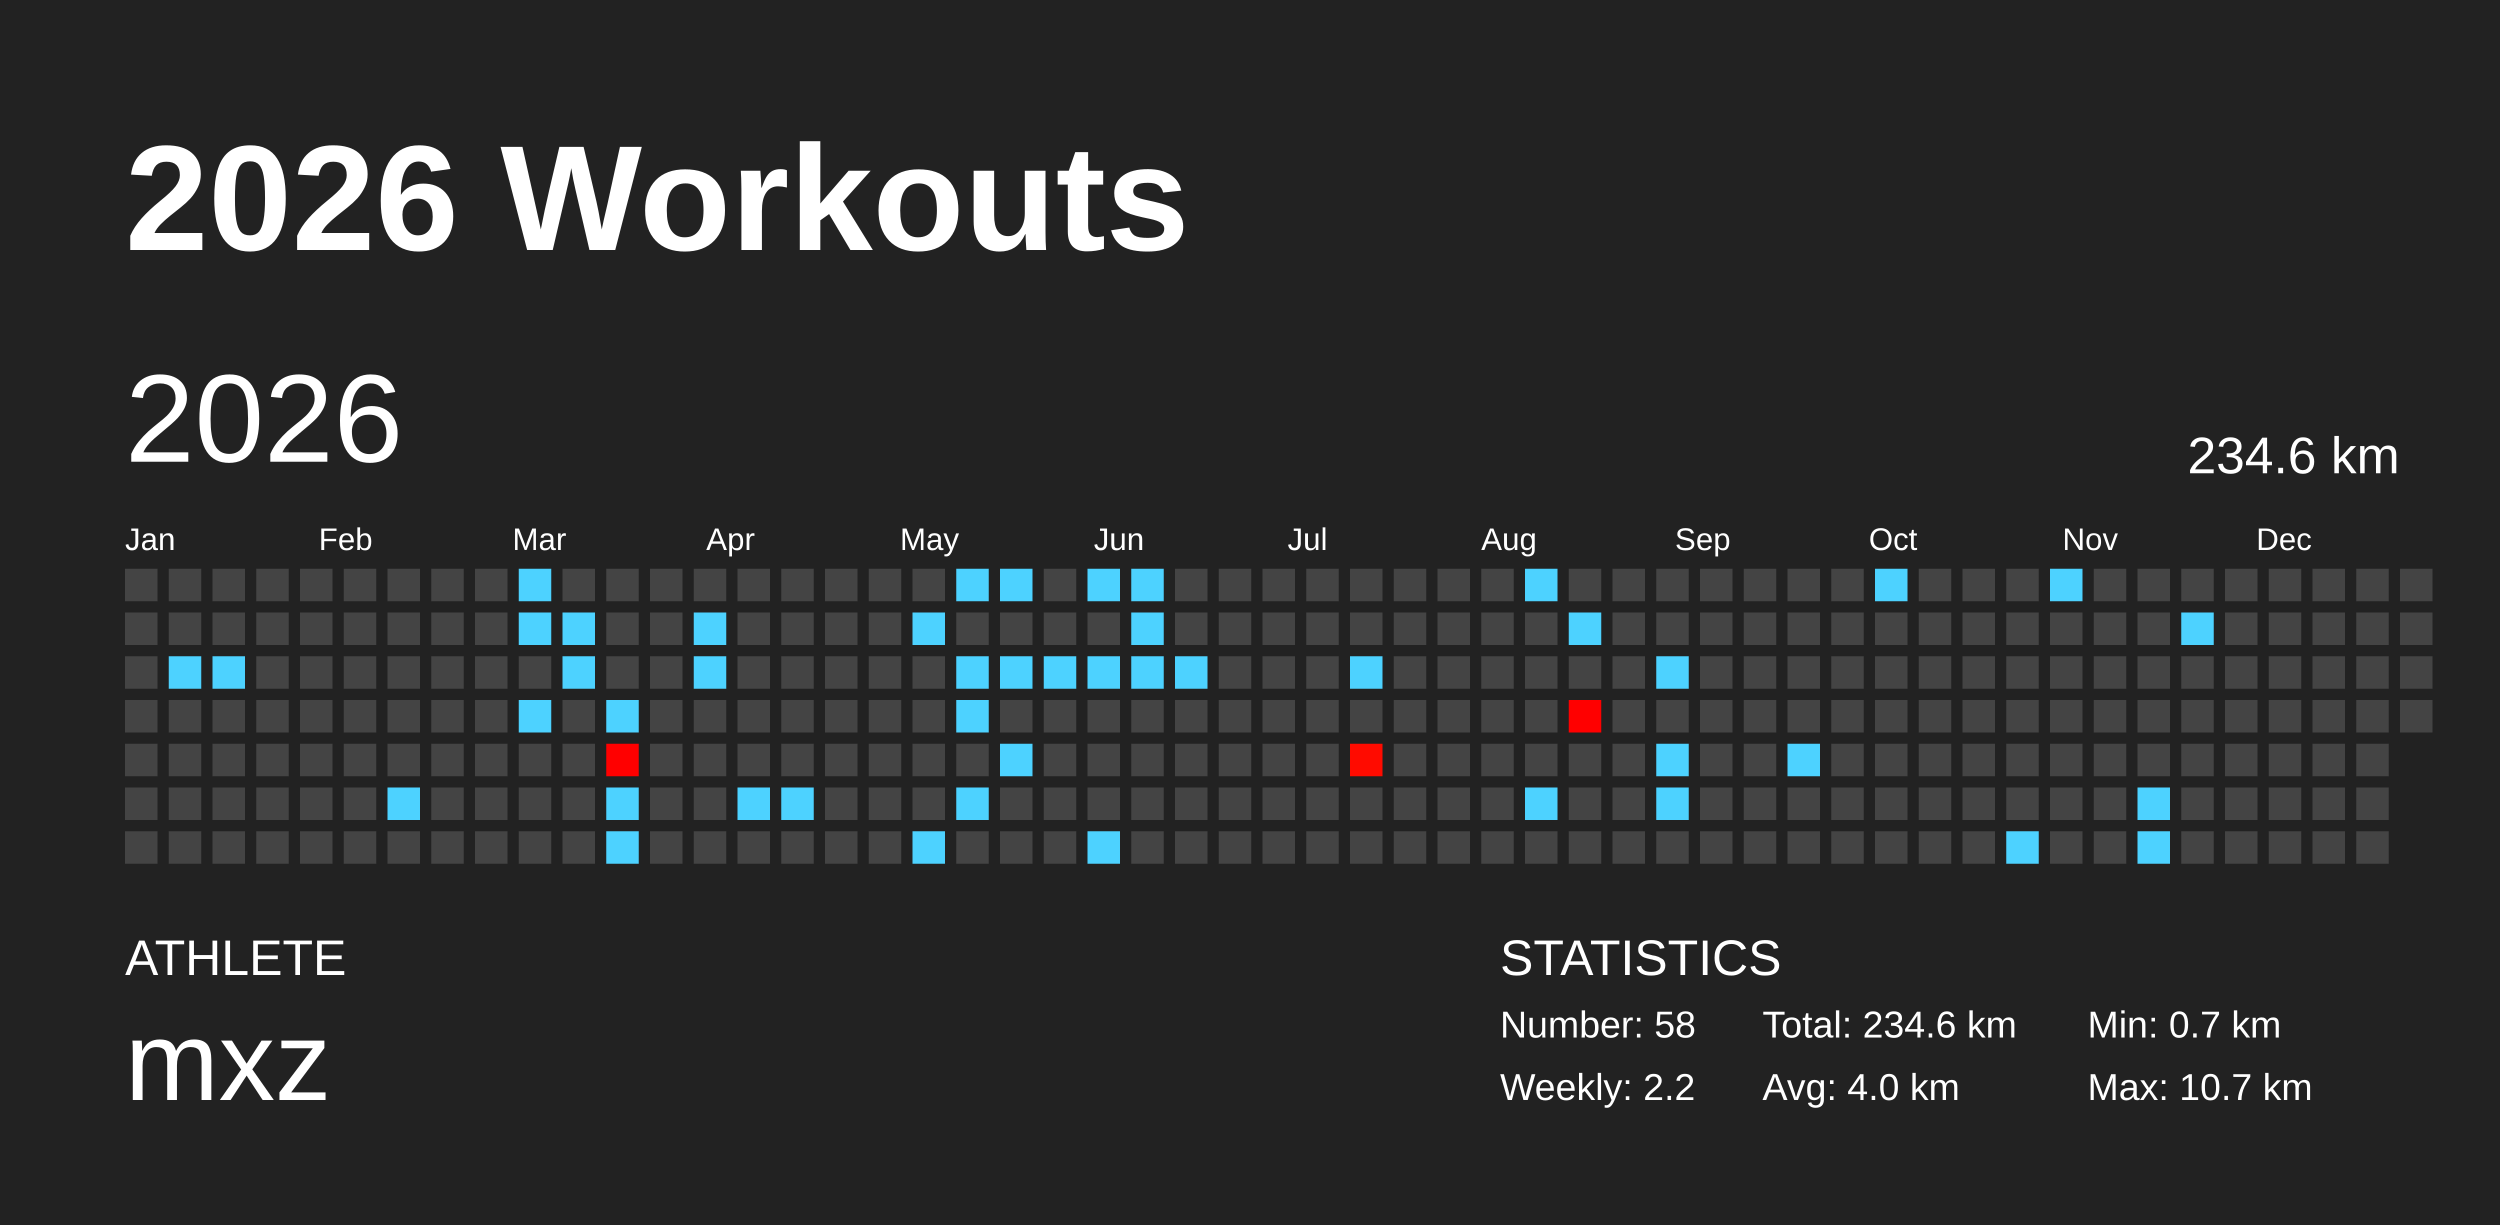
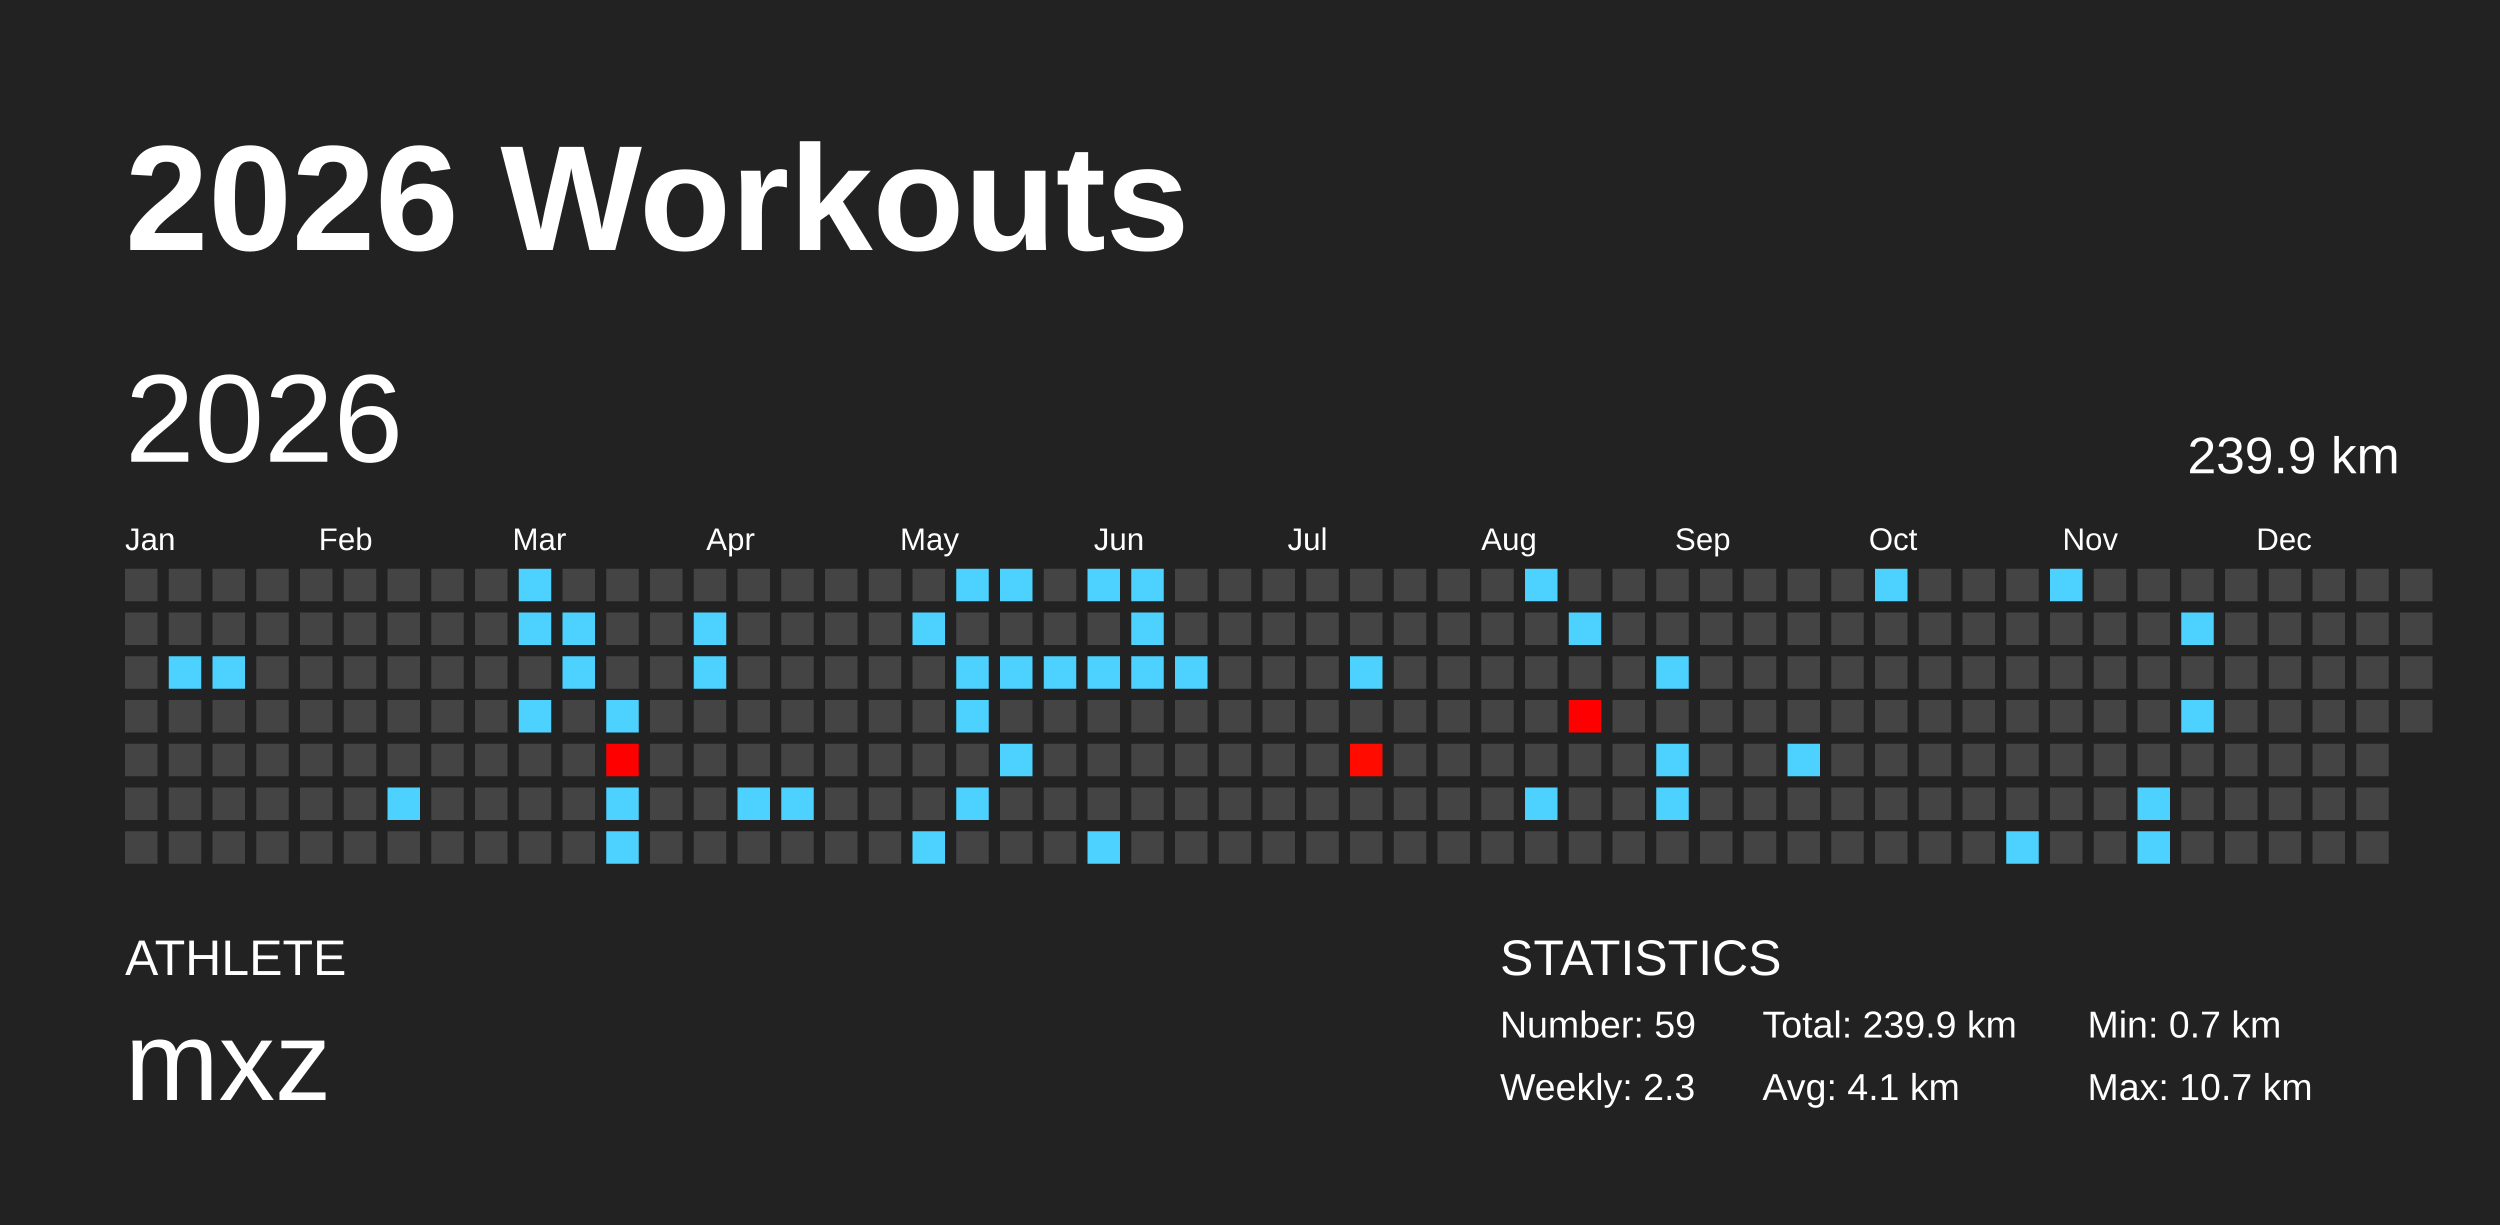
<svg xmlns="http://www.w3.org/2000/svg" baseProfile="full" height="98mm" version="1.1" viewBox="0,0,200,98" width="200mm">
  <defs />
  <rect fill="#222222" height="98" width="200" x="0" y="0" />
  <text fill="#FFFFFF" style="font-size:12px; font-family:Arial; font-weight:bold;" x="10" y="20">2026 Workouts</text>
  <text fill="#FFFFFF" style="font-size:4px; font-family:Arial" x="10" y="78">ATHLETE</text>
  <text fill="#FFFFFF" style="font-size:9px; font-family:Arial" x="10" y="88">mxz</text>
  <text fill="#FFFFFF" style="font-size:4px; font-family:Arial" x="120" y="78">STATISTICS</text>
-   <text fill="#FFFFFF" style="font-size:3px; font-family:Arial" x="120" y="83">Number: 58</text>
-   <text fill="#FFFFFF" style="font-size:3px; font-family:Arial" x="120" y="88">Weekly: 2.2</text>
-   <text fill="#FFFFFF" style="font-size:3px; font-family:Arial" x="141" y="83">Total: 234.6 km</text>
-   <text fill="#FFFFFF" style="font-size:3px; font-family:Arial" x="141" y="88">Avg: 4.0 km</text>
+   <text fill="#FFFFFF" style="font-size:3px; font-family:Arial" x="120" y="83">Number: 59</text>
+   <text fill="#FFFFFF" style="font-size:3px; font-family:Arial" x="120" y="88">Weekly: 2.3</text>
+   <text fill="#FFFFFF" style="font-size:3px; font-family:Arial" x="141" y="83">Total: 239.9 km</text>
+   <text fill="#FFFFFF" style="font-size:3px; font-family:Arial" x="141" y="88">Avg: 4.1 km</text>
  <text fill="#FFFFFF" style="font-size:3px; font-family:Arial" x="167" y="83">Min: 0.7 km</text>
  <text fill="#FFFFFF" style="font-size:3px; font-family:Arial" x="167" y="88">Max: 10.7 km</text>
  <text dominant-baseline="hanging" fill="#FFFFFF" style="font-size:10.0px; font-family:Arial;" x="10" y="30">2026</text>
-   <text dominant-baseline="hanging" fill="#FFFFFF" style="font-size:4.125px; font-family:Arial;" x="175" y="35">234.6 km</text>
+   <text dominant-baseline="hanging" fill="#FFFFFF" style="font-size:4.125px; font-family:Arial;" x="175" y="35">239.9 km</text>
  <text fill="#FFFFFF" style="font-size:2.5px; font-family:Arial" x="10.0" y="44">Jan</text>
  <text fill="#FFFFFF" style="font-size:2.5px; font-family:Arial" x="25.5" y="44">Feb</text>
  <text fill="#FFFFFF" style="font-size:2.5px; font-family:Arial" x="41.0" y="44">Mar</text>
  <text fill="#FFFFFF" style="font-size:2.5px; font-family:Arial" x="56.5" y="44">Apr</text>
  <text fill="#FFFFFF" style="font-size:2.5px; font-family:Arial" x="72.0" y="44">May</text>
  <text fill="#FFFFFF" style="font-size:2.5px; font-family:Arial" x="87.5" y="44">Jun</text>
  <text fill="#FFFFFF" style="font-size:2.5px; font-family:Arial" x="103.0" y="44">Jul</text>
  <text fill="#FFFFFF" style="font-size:2.5px; font-family:Arial" x="118.5" y="44">Aug</text>
  <text fill="#FFFFFF" style="font-size:2.5px; font-family:Arial" x="134.0" y="44">Sep</text>
  <text fill="#FFFFFF" style="font-size:2.5px; font-family:Arial" x="149.5" y="44">Oct</text>
  <text fill="#FFFFFF" style="font-size:2.5px; font-family:Arial" x="165.0" y="44">Nov</text>
  <text fill="#FFFFFF" style="font-size:2.5px; font-family:Arial" x="180.5" y="44">Dec</text>
  <rect fill="#444444" height="2.6" width="2.6" x="10.0" y="45.5" />
  <rect fill="#444444" height="2.6" width="2.6" x="10.0" y="49.0" />
  <rect fill="#444444" height="2.6" width="2.6" x="10.0" y="52.5" />
  <rect fill="#444444" height="2.6" width="2.6" x="10.0" y="56.0" />
  <rect fill="#444444" height="2.6" width="2.6" x="10.0" y="59.5" />
  <rect fill="#444444" height="2.6" width="2.6" x="10.0" y="63.0" />
  <rect fill="#444444" height="2.6" width="2.6" x="10.0" y="66.5" />
  <rect fill="#444444" height="2.6" width="2.6" x="13.5" y="45.5" />
  <rect fill="#444444" height="2.6" width="2.6" x="13.5" y="49.0" />
  <rect fill="#4dd2ff" height="2.6" width="2.6" x="13.5" y="52.5" />
  <rect fill="#444444" height="2.6" width="2.6" x="13.5" y="56.0" />
  <rect fill="#444444" height="2.6" width="2.6" x="13.5" y="59.5" />
  <rect fill="#444444" height="2.6" width="2.6" x="13.5" y="63.0" />
  <rect fill="#444444" height="2.6" width="2.6" x="13.5" y="66.5" />
  <rect fill="#444444" height="2.6" width="2.6" x="17.0" y="45.5" />
  <rect fill="#444444" height="2.6" width="2.6" x="17.0" y="49.0" />
  <rect fill="#4dd2ff" height="2.6" width="2.6" x="17.0" y="52.5" />
  <rect fill="#444444" height="2.6" width="2.6" x="17.0" y="56.0" />
  <rect fill="#444444" height="2.6" width="2.6" x="17.0" y="59.5" />
  <rect fill="#444444" height="2.6" width="2.6" x="17.0" y="63.0" />
  <rect fill="#444444" height="2.6" width="2.6" x="17.0" y="66.5" />
  <rect fill="#444444" height="2.6" width="2.6" x="20.5" y="45.5" />
  <rect fill="#444444" height="2.6" width="2.6" x="20.5" y="49.0" />
  <rect fill="#444444" height="2.6" width="2.6" x="20.5" y="52.5" />
  <rect fill="#444444" height="2.6" width="2.6" x="20.5" y="56.0" />
  <rect fill="#444444" height="2.6" width="2.6" x="20.5" y="59.5" />
  <rect fill="#444444" height="2.6" width="2.6" x="20.5" y="63.0" />
  <rect fill="#444444" height="2.6" width="2.6" x="20.5" y="66.5" />
  <rect fill="#444444" height="2.6" width="2.6" x="24.0" y="45.5" />
  <rect fill="#444444" height="2.6" width="2.6" x="24.0" y="49.0" />
  <rect fill="#444444" height="2.6" width="2.6" x="24.0" y="52.5" />
  <rect fill="#444444" height="2.6" width="2.6" x="24.0" y="56.0" />
  <rect fill="#444444" height="2.6" width="2.6" x="24.0" y="59.5" />
  <rect fill="#444444" height="2.6" width="2.6" x="24.0" y="63.0" />
  <rect fill="#444444" height="2.6" width="2.6" x="24.0" y="66.5" />
  <rect fill="#444444" height="2.6" width="2.6" x="27.5" y="45.5" />
  <rect fill="#444444" height="2.6" width="2.6" x="27.5" y="49.0" />
  <rect fill="#444444" height="2.6" width="2.6" x="27.5" y="52.5" />
  <rect fill="#444444" height="2.6" width="2.6" x="27.5" y="56.0" />
  <rect fill="#444444" height="2.6" width="2.6" x="27.5" y="59.5" />
  <rect fill="#444444" height="2.6" width="2.6" x="27.5" y="63.0" />
  <rect fill="#444444" height="2.6" width="2.6" x="27.5" y="66.5" />
  <rect fill="#444444" height="2.6" width="2.6" x="31.0" y="45.5" />
  <rect fill="#444444" height="2.6" width="2.6" x="31.0" y="49.0" />
  <rect fill="#444444" height="2.6" width="2.6" x="31.0" y="52.5" />
  <rect fill="#444444" height="2.6" width="2.6" x="31.0" y="56.0" />
  <rect fill="#444444" height="2.6" width="2.6" x="31.0" y="59.5" />
  <rect fill="#4dd2ff" height="2.6" width="2.6" x="31.0" y="63.0" />
  <rect fill="#444444" height="2.6" width="2.6" x="31.0" y="66.5" />
  <rect fill="#444444" height="2.6" width="2.6" x="34.5" y="45.5" />
  <rect fill="#444444" height="2.6" width="2.6" x="34.5" y="49.0" />
  <rect fill="#444444" height="2.6" width="2.6" x="34.5" y="52.5" />
  <rect fill="#444444" height="2.6" width="2.6" x="34.5" y="56.0" />
  <rect fill="#444444" height="2.6" width="2.6" x="34.5" y="59.5" />
  <rect fill="#444444" height="2.6" width="2.6" x="34.5" y="63.0" />
  <rect fill="#444444" height="2.6" width="2.6" x="34.5" y="66.5" />
  <rect fill="#444444" height="2.6" width="2.6" x="38.0" y="45.5" />
  <rect fill="#444444" height="2.6" width="2.6" x="38.0" y="49.0" />
  <rect fill="#444444" height="2.6" width="2.6" x="38.0" y="52.5" />
  <rect fill="#444444" height="2.6" width="2.6" x="38.0" y="56.0" />
  <rect fill="#444444" height="2.6" width="2.6" x="38.0" y="59.5" />
  <rect fill="#444444" height="2.6" width="2.6" x="38.0" y="63.0" />
  <rect fill="#444444" height="2.6" width="2.6" x="38.0" y="66.5" />
  <rect fill="#4dd2ff" height="2.6" width="2.6" x="41.5" y="45.5" />
  <rect fill="#4dd2ff" height="2.6" width="2.6" x="41.5" y="49.0" />
  <rect fill="#444444" height="2.6" width="2.6" x="41.5" y="52.5" />
  <rect fill="#4dd2ff" height="2.6" width="2.6" x="41.5" y="56.0" />
  <rect fill="#444444" height="2.6" width="2.6" x="41.5" y="59.5" />
  <rect fill="#444444" height="2.6" width="2.6" x="41.5" y="63.0" />
  <rect fill="#444444" height="2.6" width="2.6" x="41.5" y="66.5" />
  <rect fill="#444444" height="2.6" width="2.6" x="45.0" y="45.5" />
  <rect fill="#4dd2ff" height="2.6" width="2.6" x="45.0" y="49.0" />
  <rect fill="#4dd2ff" height="2.6" width="2.6" x="45.0" y="52.5" />
  <rect fill="#444444" height="2.6" width="2.6" x="45.0" y="56.0" />
  <rect fill="#444444" height="2.6" width="2.6" x="45.0" y="59.5" />
  <rect fill="#444444" height="2.6" width="2.6" x="45.0" y="63.0" />
  <rect fill="#444444" height="2.6" width="2.6" x="45.0" y="66.5" />
  <rect fill="#444444" height="2.6" width="2.6" x="48.5" y="45.5" />
  <rect fill="#444444" height="2.6" width="2.6" x="48.5" y="49.0" />
  <rect fill="#444444" height="2.6" width="2.6" x="48.5" y="52.5" />
  <rect fill="#4dd2ff" height="2.6" width="2.6" x="48.5" y="56.0" />
  <rect fill="#ff0000" height="2.6" width="2.6" x="48.5" y="59.5" />
  <rect fill="#4dd2ff" height="2.6" width="2.6" x="48.5" y="63.0" />
  <rect fill="#4dd2ff" height="2.6" width="2.6" x="48.5" y="66.5" />
  <rect fill="#444444" height="2.6" width="2.6" x="52.0" y="45.5" />
  <rect fill="#444444" height="2.6" width="2.6" x="52.0" y="49.0" />
  <rect fill="#444444" height="2.6" width="2.6" x="52.0" y="52.5" />
  <rect fill="#444444" height="2.6" width="2.6" x="52.0" y="56.0" />
  <rect fill="#444444" height="2.6" width="2.6" x="52.0" y="59.5" />
  <rect fill="#444444" height="2.6" width="2.6" x="52.0" y="63.0" />
  <rect fill="#444444" height="2.6" width="2.6" x="52.0" y="66.5" />
  <rect fill="#444444" height="2.6" width="2.6" x="55.5" y="45.5" />
  <rect fill="#4dd2ff" height="2.6" width="2.6" x="55.5" y="49.0" />
  <rect fill="#4dd2ff" height="2.6" width="2.6" x="55.5" y="52.5" />
  <rect fill="#444444" height="2.6" width="2.6" x="55.5" y="56.0" />
  <rect fill="#444444" height="2.6" width="2.6" x="55.5" y="59.5" />
  <rect fill="#444444" height="2.6" width="2.6" x="55.5" y="63.0" />
  <rect fill="#444444" height="2.6" width="2.6" x="55.5" y="66.5" />
  <rect fill="#444444" height="2.6" width="2.6" x="59.0" y="45.5" />
  <rect fill="#444444" height="2.6" width="2.6" x="59.0" y="49.0" />
  <rect fill="#444444" height="2.6" width="2.6" x="59.0" y="52.5" />
  <rect fill="#444444" height="2.6" width="2.6" x="59.0" y="56.0" />
  <rect fill="#444444" height="2.6" width="2.6" x="59.0" y="59.5" />
  <rect fill="#4dd2ff" height="2.6" width="2.6" x="59.0" y="63.0" />
  <rect fill="#444444" height="2.6" width="2.6" x="59.0" y="66.5" />
  <rect fill="#444444" height="2.6" width="2.6" x="62.5" y="45.5" />
  <rect fill="#444444" height="2.6" width="2.6" x="62.5" y="49.0" />
  <rect fill="#444444" height="2.6" width="2.6" x="62.5" y="52.5" />
  <rect fill="#444444" height="2.6" width="2.6" x="62.5" y="56.0" />
  <rect fill="#444444" height="2.6" width="2.6" x="62.5" y="59.5" />
  <rect fill="#4dd2ff" height="2.6" width="2.6" x="62.5" y="63.0" />
  <rect fill="#444444" height="2.6" width="2.6" x="62.5" y="66.5" />
  <rect fill="#444444" height="2.6" width="2.6" x="66.0" y="45.5" />
  <rect fill="#444444" height="2.6" width="2.6" x="66.0" y="49.0" />
  <rect fill="#444444" height="2.6" width="2.6" x="66.0" y="52.5" />
  <rect fill="#444444" height="2.6" width="2.6" x="66.0" y="56.0" />
  <rect fill="#444444" height="2.6" width="2.6" x="66.0" y="59.5" />
  <rect fill="#444444" height="2.6" width="2.6" x="66.0" y="63.0" />
  <rect fill="#444444" height="2.6" width="2.6" x="66.0" y="66.5" />
  <rect fill="#444444" height="2.6" width="2.6" x="69.5" y="45.5" />
  <rect fill="#444444" height="2.6" width="2.6" x="69.5" y="49.0" />
  <rect fill="#444444" height="2.6" width="2.6" x="69.5" y="52.5" />
  <rect fill="#444444" height="2.6" width="2.6" x="69.5" y="56.0" />
  <rect fill="#444444" height="2.6" width="2.6" x="69.5" y="59.5" />
  <rect fill="#444444" height="2.6" width="2.6" x="69.5" y="63.0" />
  <rect fill="#444444" height="2.6" width="2.6" x="69.5" y="66.5" />
  <rect fill="#444444" height="2.6" width="2.6" x="73.0" y="45.5" />
  <rect fill="#4dd2ff" height="2.6" width="2.6" x="73.0" y="49.0" />
  <rect fill="#444444" height="2.6" width="2.6" x="73.0" y="52.5" />
  <rect fill="#444444" height="2.6" width="2.6" x="73.0" y="56.0" />
  <rect fill="#444444" height="2.6" width="2.6" x="73.0" y="59.5" />
  <rect fill="#444444" height="2.6" width="2.6" x="73.0" y="63.0" />
  <rect fill="#4dd2ff" height="2.6" width="2.6" x="73.0" y="66.5" />
  <rect fill="#4dd2ff" height="2.6" width="2.6" x="76.5" y="45.5" />
  <rect fill="#444444" height="2.6" width="2.6" x="76.5" y="49.0" />
  <rect fill="#4dd2ff" height="2.6" width="2.6" x="76.5" y="52.5" />
  <rect fill="#4dd2ff" height="2.6" width="2.6" x="76.5" y="56.0" />
  <rect fill="#444444" height="2.6" width="2.6" x="76.5" y="59.5" />
  <rect fill="#4dd2ff" height="2.6" width="2.6" x="76.5" y="63.0" />
  <rect fill="#444444" height="2.6" width="2.6" x="76.5" y="66.5" />
  <rect fill="#4dd2ff" height="2.6" width="2.6" x="80.0" y="45.5" />
  <rect fill="#444444" height="2.6" width="2.6" x="80.0" y="49.0" />
  <rect fill="#4dd2ff" height="2.6" width="2.6" x="80.0" y="52.5" />
  <rect fill="#444444" height="2.6" width="2.6" x="80.0" y="56.0" />
  <rect fill="#4dd2ff" height="2.6" width="2.6" x="80.0" y="59.5" />
  <rect fill="#444444" height="2.6" width="2.6" x="80.0" y="63.0" />
  <rect fill="#444444" height="2.6" width="2.6" x="80.0" y="66.5" />
  <rect fill="#444444" height="2.6" width="2.6" x="83.5" y="45.5" />
  <rect fill="#444444" height="2.6" width="2.6" x="83.5" y="49.0" />
  <rect fill="#4dd2ff" height="2.6" width="2.6" x="83.5" y="52.5" />
  <rect fill="#444444" height="2.6" width="2.6" x="83.5" y="56.0" />
  <rect fill="#444444" height="2.6" width="2.6" x="83.5" y="59.5" />
  <rect fill="#444444" height="2.6" width="2.6" x="83.5" y="63.0" />
  <rect fill="#444444" height="2.6" width="2.6" x="83.5" y="66.5" />
  <rect fill="#4dd2ff" height="2.6" width="2.6" x="87.0" y="45.5" />
  <rect fill="#444444" height="2.6" width="2.6" x="87.0" y="49.0" />
  <rect fill="#4dd2ff" height="2.6" width="2.6" x="87.0" y="52.5" />
  <rect fill="#444444" height="2.6" width="2.6" x="87.0" y="56.0" />
  <rect fill="#444444" height="2.6" width="2.6" x="87.0" y="59.5" />
  <rect fill="#444444" height="2.6" width="2.6" x="87.0" y="63.0" />
  <rect fill="#4dd2ff" height="2.6" width="2.6" x="87.0" y="66.5" />
  <rect fill="#4dd2ff" height="2.6" width="2.6" x="90.5" y="45.5" />
  <rect fill="#4dd2ff" height="2.6" width="2.6" x="90.5" y="49.0" />
  <rect fill="#4dd2ff" height="2.6" width="2.6" x="90.5" y="52.5" />
  <rect fill="#444444" height="2.6" width="2.6" x="90.5" y="56.0" />
  <rect fill="#444444" height="2.6" width="2.6" x="90.5" y="59.5" />
  <rect fill="#444444" height="2.6" width="2.6" x="90.5" y="63.0" />
  <rect fill="#444444" height="2.6" width="2.6" x="90.5" y="66.5" />
  <rect fill="#444444" height="2.6" width="2.6" x="94.0" y="45.5" />
  <rect fill="#444444" height="2.6" width="2.6" x="94.0" y="49.0" />
  <rect fill="#4dd2ff" height="2.6" width="2.6" x="94.0" y="52.5" />
  <rect fill="#444444" height="2.6" width="2.6" x="94.0" y="56.0" />
  <rect fill="#444444" height="2.6" width="2.6" x="94.0" y="59.5" />
  <rect fill="#444444" height="2.6" width="2.6" x="94.0" y="63.0" />
  <rect fill="#444444" height="2.6" width="2.6" x="94.0" y="66.5" />
  <rect fill="#444444" height="2.6" width="2.6" x="97.5" y="45.5" />
  <rect fill="#444444" height="2.6" width="2.6" x="97.5" y="49.0" />
  <rect fill="#444444" height="2.6" width="2.6" x="97.5" y="52.5" />
  <rect fill="#444444" height="2.6" width="2.6" x="97.5" y="56.0" />
  <rect fill="#444444" height="2.6" width="2.6" x="97.5" y="59.5" />
  <rect fill="#444444" height="2.6" width="2.6" x="97.5" y="63.0" />
  <rect fill="#444444" height="2.6" width="2.6" x="97.5" y="66.5" />
  <rect fill="#444444" height="2.6" width="2.6" x="101.0" y="45.5" />
  <rect fill="#444444" height="2.6" width="2.6" x="101.0" y="49.0" />
  <rect fill="#444444" height="2.6" width="2.6" x="101.0" y="52.5" />
  <rect fill="#444444" height="2.6" width="2.6" x="101.0" y="56.0" />
  <rect fill="#444444" height="2.6" width="2.6" x="101.0" y="59.5" />
  <rect fill="#444444" height="2.6" width="2.6" x="101.0" y="63.0" />
  <rect fill="#444444" height="2.6" width="2.6" x="101.0" y="66.5" />
  <rect fill="#444444" height="2.6" width="2.6" x="104.5" y="45.5" />
  <rect fill="#444444" height="2.6" width="2.6" x="104.5" y="49.0" />
  <rect fill="#444444" height="2.6" width="2.6" x="104.5" y="52.5" />
  <rect fill="#444444" height="2.6" width="2.6" x="104.5" y="56.0" />
  <rect fill="#444444" height="2.6" width="2.6" x="104.5" y="59.5" />
  <rect fill="#444444" height="2.6" width="2.6" x="104.5" y="63.0" />
  <rect fill="#444444" height="2.6" width="2.6" x="104.5" y="66.5" />
  <rect fill="#444444" height="2.6" width="2.6" x="108.0" y="45.5" />
  <rect fill="#444444" height="2.6" width="2.6" x="108.0" y="49.0" />
  <rect fill="#4dd2ff" height="2.6" width="2.6" x="108.0" y="52.5" />
  <rect fill="#444444" height="2.6" width="2.6" x="108.0" y="56.0" />
  <rect fill="#ff0b00" height="2.6" width="2.6" x="108.0" y="59.5" />
  <rect fill="#444444" height="2.6" width="2.6" x="108.0" y="63.0" />
  <rect fill="#444444" height="2.6" width="2.6" x="108.0" y="66.5" />
  <rect fill="#444444" height="2.6" width="2.6" x="111.5" y="45.5" />
  <rect fill="#444444" height="2.6" width="2.6" x="111.5" y="49.0" />
  <rect fill="#444444" height="2.6" width="2.6" x="111.5" y="52.5" />
  <rect fill="#444444" height="2.6" width="2.6" x="111.5" y="56.0" />
  <rect fill="#444444" height="2.6" width="2.6" x="111.5" y="59.5" />
  <rect fill="#444444" height="2.6" width="2.6" x="111.5" y="63.0" />
  <rect fill="#444444" height="2.6" width="2.6" x="111.5" y="66.5" />
  <rect fill="#444444" height="2.6" width="2.6" x="115.0" y="45.5" />
  <rect fill="#444444" height="2.6" width="2.6" x="115.0" y="49.0" />
  <rect fill="#444444" height="2.6" width="2.6" x="115.0" y="52.5" />
  <rect fill="#444444" height="2.6" width="2.6" x="115.0" y="56.0" />
  <rect fill="#444444" height="2.6" width="2.6" x="115.0" y="59.5" />
  <rect fill="#444444" height="2.6" width="2.6" x="115.0" y="63.0" />
  <rect fill="#444444" height="2.6" width="2.6" x="115.0" y="66.5" />
  <rect fill="#444444" height="2.6" width="2.6" x="118.5" y="45.5" />
  <rect fill="#444444" height="2.6" width="2.6" x="118.5" y="49.0" />
  <rect fill="#444444" height="2.6" width="2.6" x="118.5" y="52.5" />
  <rect fill="#444444" height="2.6" width="2.6" x="118.5" y="56.0" />
  <rect fill="#444444" height="2.6" width="2.6" x="118.5" y="59.5" />
  <rect fill="#444444" height="2.6" width="2.6" x="118.5" y="63.0" />
  <rect fill="#444444" height="2.6" width="2.6" x="118.5" y="66.5" />
  <rect fill="#4dd2ff" height="2.6" width="2.6" x="122.0" y="45.5" />
  <rect fill="#444444" height="2.6" width="2.6" x="122.0" y="49.0" />
  <rect fill="#444444" height="2.6" width="2.6" x="122.0" y="52.5" />
  <rect fill="#444444" height="2.6" width="2.6" x="122.0" y="56.0" />
  <rect fill="#444444" height="2.6" width="2.6" x="122.0" y="59.5" />
  <rect fill="#4dd2ff" height="2.6" width="2.6" x="122.0" y="63.0" />
  <rect fill="#444444" height="2.6" width="2.6" x="122.0" y="66.5" />
  <rect fill="#444444" height="2.6" width="2.6" x="125.5" y="45.5" />
  <rect fill="#4dd2ff" height="2.6" width="2.6" x="125.5" y="49.0" />
  <rect fill="#444444" height="2.6" width="2.6" x="125.5" y="52.5" />
  <rect fill="#ff0000" height="2.6" width="2.6" x="125.5" y="56.0" />
  <rect fill="#444444" height="2.6" width="2.6" x="125.5" y="59.5" />
  <rect fill="#444444" height="2.6" width="2.6" x="125.5" y="63.0" />
  <rect fill="#444444" height="2.6" width="2.6" x="125.5" y="66.5" />
  <rect fill="#444444" height="2.6" width="2.6" x="129.0" y="45.5" />
  <rect fill="#444444" height="2.6" width="2.6" x="129.0" y="49.0" />
  <rect fill="#444444" height="2.6" width="2.6" x="129.0" y="52.5" />
  <rect fill="#444444" height="2.6" width="2.6" x="129.0" y="56.0" />
  <rect fill="#444444" height="2.6" width="2.6" x="129.0" y="59.5" />
  <rect fill="#444444" height="2.6" width="2.6" x="129.0" y="63.0" />
  <rect fill="#444444" height="2.6" width="2.6" x="129.0" y="66.5" />
  <rect fill="#444444" height="2.6" width="2.6" x="132.5" y="45.5" />
  <rect fill="#444444" height="2.6" width="2.6" x="132.5" y="49.0" />
  <rect fill="#4dd2ff" height="2.6" width="2.6" x="132.5" y="52.5" />
  <rect fill="#444444" height="2.6" width="2.6" x="132.5" y="56.0" />
  <rect fill="#4dd2ff" height="2.6" width="2.6" x="132.5" y="59.5" />
  <rect fill="#4dd2ff" height="2.6" width="2.6" x="132.5" y="63.0" />
  <rect fill="#444444" height="2.6" width="2.6" x="132.5" y="66.5" />
  <rect fill="#444444" height="2.6" width="2.6" x="136.0" y="45.5" />
  <rect fill="#444444" height="2.6" width="2.6" x="136.0" y="49.0" />
  <rect fill="#444444" height="2.6" width="2.6" x="136.0" y="52.5" />
  <rect fill="#444444" height="2.6" width="2.6" x="136.0" y="56.0" />
  <rect fill="#444444" height="2.6" width="2.6" x="136.0" y="59.5" />
  <rect fill="#444444" height="2.6" width="2.6" x="136.0" y="63.0" />
  <rect fill="#444444" height="2.6" width="2.6" x="136.0" y="66.5" />
  <rect fill="#444444" height="2.6" width="2.6" x="139.5" y="45.5" />
  <rect fill="#444444" height="2.6" width="2.6" x="139.5" y="49.0" />
  <rect fill="#444444" height="2.6" width="2.6" x="139.5" y="52.5" />
  <rect fill="#444444" height="2.6" width="2.6" x="139.5" y="56.0" />
  <rect fill="#444444" height="2.6" width="2.6" x="139.5" y="59.5" />
  <rect fill="#444444" height="2.6" width="2.6" x="139.5" y="63.0" />
  <rect fill="#444444" height="2.6" width="2.6" x="139.5" y="66.5" />
  <rect fill="#444444" height="2.6" width="2.6" x="143.0" y="45.5" />
  <rect fill="#444444" height="2.6" width="2.6" x="143.0" y="49.0" />
  <rect fill="#444444" height="2.6" width="2.6" x="143.0" y="52.5" />
  <rect fill="#444444" height="2.6" width="2.6" x="143.0" y="56.0" />
  <rect fill="#4dd2ff" height="2.6" width="2.6" x="143.0" y="59.5" />
  <rect fill="#444444" height="2.6" width="2.6" x="143.0" y="63.0" />
  <rect fill="#444444" height="2.6" width="2.6" x="143.0" y="66.5" />
  <rect fill="#444444" height="2.6" width="2.6" x="146.5" y="45.5" />
  <rect fill="#444444" height="2.6" width="2.6" x="146.5" y="49.0" />
  <rect fill="#444444" height="2.6" width="2.6" x="146.5" y="52.5" />
  <rect fill="#444444" height="2.6" width="2.6" x="146.5" y="56.0" />
  <rect fill="#444444" height="2.6" width="2.6" x="146.5" y="59.5" />
  <rect fill="#444444" height="2.6" width="2.6" x="146.5" y="63.0" />
  <rect fill="#444444" height="2.6" width="2.6" x="146.5" y="66.5" />
  <rect fill="#4dd2ff" height="2.6" width="2.6" x="150.0" y="45.5" />
  <rect fill="#444444" height="2.6" width="2.6" x="150.0" y="49.0" />
  <rect fill="#444444" height="2.6" width="2.6" x="150.0" y="52.5" />
  <rect fill="#444444" height="2.6" width="2.6" x="150.0" y="56.0" />
  <rect fill="#444444" height="2.6" width="2.6" x="150.0" y="59.5" />
  <rect fill="#444444" height="2.6" width="2.6" x="150.0" y="63.0" />
  <rect fill="#444444" height="2.6" width="2.6" x="150.0" y="66.5" />
  <rect fill="#444444" height="2.6" width="2.6" x="153.5" y="45.5" />
  <rect fill="#444444" height="2.6" width="2.6" x="153.5" y="49.0" />
  <rect fill="#444444" height="2.6" width="2.6" x="153.5" y="52.5" />
  <rect fill="#444444" height="2.6" width="2.6" x="153.5" y="56.0" />
  <rect fill="#444444" height="2.6" width="2.6" x="153.5" y="59.5" />
  <rect fill="#444444" height="2.6" width="2.6" x="153.5" y="63.0" />
  <rect fill="#444444" height="2.6" width="2.6" x="153.5" y="66.5" />
  <rect fill="#444444" height="2.6" width="2.6" x="157.0" y="45.5" />
  <rect fill="#444444" height="2.6" width="2.6" x="157.0" y="49.0" />
  <rect fill="#444444" height="2.6" width="2.6" x="157.0" y="52.5" />
  <rect fill="#444444" height="2.6" width="2.6" x="157.0" y="56.0" />
  <rect fill="#444444" height="2.6" width="2.6" x="157.0" y="59.5" />
  <rect fill="#444444" height="2.6" width="2.6" x="157.0" y="63.0" />
  <rect fill="#444444" height="2.6" width="2.6" x="157.0" y="66.5" />
  <rect fill="#444444" height="2.6" width="2.6" x="160.5" y="45.5" />
  <rect fill="#444444" height="2.6" width="2.6" x="160.5" y="49.0" />
  <rect fill="#444444" height="2.6" width="2.6" x="160.5" y="52.5" />
  <rect fill="#444444" height="2.6" width="2.6" x="160.5" y="56.0" />
  <rect fill="#444444" height="2.6" width="2.6" x="160.5" y="59.5" />
  <rect fill="#444444" height="2.6" width="2.6" x="160.5" y="63.0" />
  <rect fill="#4dd2ff" height="2.6" width="2.6" x="160.5" y="66.5" />
  <rect fill="#4dd2ff" height="2.6" width="2.6" x="164.0" y="45.5" />
  <rect fill="#444444" height="2.6" width="2.6" x="164.0" y="49.0" />
  <rect fill="#444444" height="2.6" width="2.6" x="164.0" y="52.5" />
  <rect fill="#444444" height="2.6" width="2.6" x="164.0" y="56.0" />
  <rect fill="#444444" height="2.6" width="2.6" x="164.0" y="59.5" />
  <rect fill="#444444" height="2.6" width="2.6" x="164.0" y="63.0" />
  <rect fill="#444444" height="2.6" width="2.6" x="164.0" y="66.5" />
  <rect fill="#444444" height="2.6" width="2.6" x="167.5" y="45.5" />
  <rect fill="#444444" height="2.6" width="2.6" x="167.5" y="49.0" />
  <rect fill="#444444" height="2.6" width="2.6" x="167.5" y="52.5" />
  <rect fill="#444444" height="2.6" width="2.6" x="167.5" y="56.0" />
  <rect fill="#444444" height="2.6" width="2.6" x="167.5" y="59.5" />
  <rect fill="#444444" height="2.6" width="2.6" x="167.5" y="63.0" />
  <rect fill="#444444" height="2.6" width="2.6" x="167.5" y="66.5" />
  <rect fill="#444444" height="2.6" width="2.6" x="171.0" y="45.5" />
  <rect fill="#444444" height="2.6" width="2.6" x="171.0" y="49.0" />
  <rect fill="#444444" height="2.6" width="2.6" x="171.0" y="52.5" />
  <rect fill="#444444" height="2.6" width="2.6" x="171.0" y="56.0" />
  <rect fill="#444444" height="2.6" width="2.6" x="171.0" y="59.5" />
  <rect fill="#4dd2ff" height="2.6" width="2.6" x="171.0" y="63.0" />
  <rect fill="#4dd2ff" height="2.6" width="2.6" x="171.0" y="66.5" />
  <rect fill="#444444" height="2.6" width="2.6" x="174.5" y="45.5" />
  <rect fill="#4dd2ff" height="2.6" width="2.6" x="174.5" y="49.0" />
  <rect fill="#444444" height="2.6" width="2.6" x="174.5" y="52.5" />
-   <rect fill="#444444" height="2.6" width="2.6" x="174.5" y="56.0" />
+   <rect fill="#4dd2ff" height="2.6" width="2.6" x="174.5" y="56.0" />
  <rect fill="#444444" height="2.6" width="2.6" x="174.5" y="59.5" />
  <rect fill="#444444" height="2.6" width="2.6" x="174.5" y="63.0" />
  <rect fill="#444444" height="2.6" width="2.6" x="174.5" y="66.5" />
  <rect fill="#444444" height="2.6" width="2.6" x="178.0" y="45.5" />
  <rect fill="#444444" height="2.6" width="2.6" x="178.0" y="49.0" />
  <rect fill="#444444" height="2.6" width="2.6" x="178.0" y="52.5" />
  <rect fill="#444444" height="2.6" width="2.6" x="178.0" y="56.0" />
  <rect fill="#444444" height="2.6" width="2.6" x="178.0" y="59.5" />
  <rect fill="#444444" height="2.6" width="2.6" x="178.0" y="63.0" />
  <rect fill="#444444" height="2.6" width="2.6" x="178.0" y="66.5" />
  <rect fill="#444444" height="2.6" width="2.6" x="181.5" y="45.5" />
  <rect fill="#444444" height="2.6" width="2.6" x="181.5" y="49.0" />
  <rect fill="#444444" height="2.6" width="2.6" x="181.5" y="52.5" />
  <rect fill="#444444" height="2.6" width="2.6" x="181.5" y="56.0" />
  <rect fill="#444444" height="2.6" width="2.6" x="181.5" y="59.5" />
  <rect fill="#444444" height="2.6" width="2.6" x="181.5" y="63.0" />
  <rect fill="#444444" height="2.6" width="2.6" x="181.5" y="66.5" />
  <rect fill="#444444" height="2.6" width="2.6" x="185.0" y="45.5" />
  <rect fill="#444444" height="2.6" width="2.6" x="185.0" y="49.0" />
  <rect fill="#444444" height="2.6" width="2.6" x="185.0" y="52.5" />
  <rect fill="#444444" height="2.6" width="2.6" x="185.0" y="56.0" />
  <rect fill="#444444" height="2.6" width="2.6" x="185.0" y="59.5" />
  <rect fill="#444444" height="2.6" width="2.6" x="185.0" y="63.0" />
  <rect fill="#444444" height="2.6" width="2.6" x="185.0" y="66.5" />
  <rect fill="#444444" height="2.6" width="2.6" x="188.5" y="45.5" />
  <rect fill="#444444" height="2.6" width="2.6" x="188.5" y="49.0" />
  <rect fill="#444444" height="2.6" width="2.6" x="188.5" y="52.5" />
  <rect fill="#444444" height="2.6" width="2.6" x="188.5" y="56.0" />
  <rect fill="#444444" height="2.6" width="2.6" x="188.5" y="59.5" />
  <rect fill="#444444" height="2.6" width="2.6" x="188.5" y="63.0" />
  <rect fill="#444444" height="2.6" width="2.6" x="188.5" y="66.5" />
  <rect fill="#444444" height="2.6" width="2.6" x="192.0" y="45.5" />
  <rect fill="#444444" height="2.6" width="2.6" x="192.0" y="49.0" />
  <rect fill="#444444" height="2.6" width="2.6" x="192.0" y="52.5" />
  <rect fill="#444444" height="2.6" width="2.6" x="192.0" y="56.0" />
</svg>
